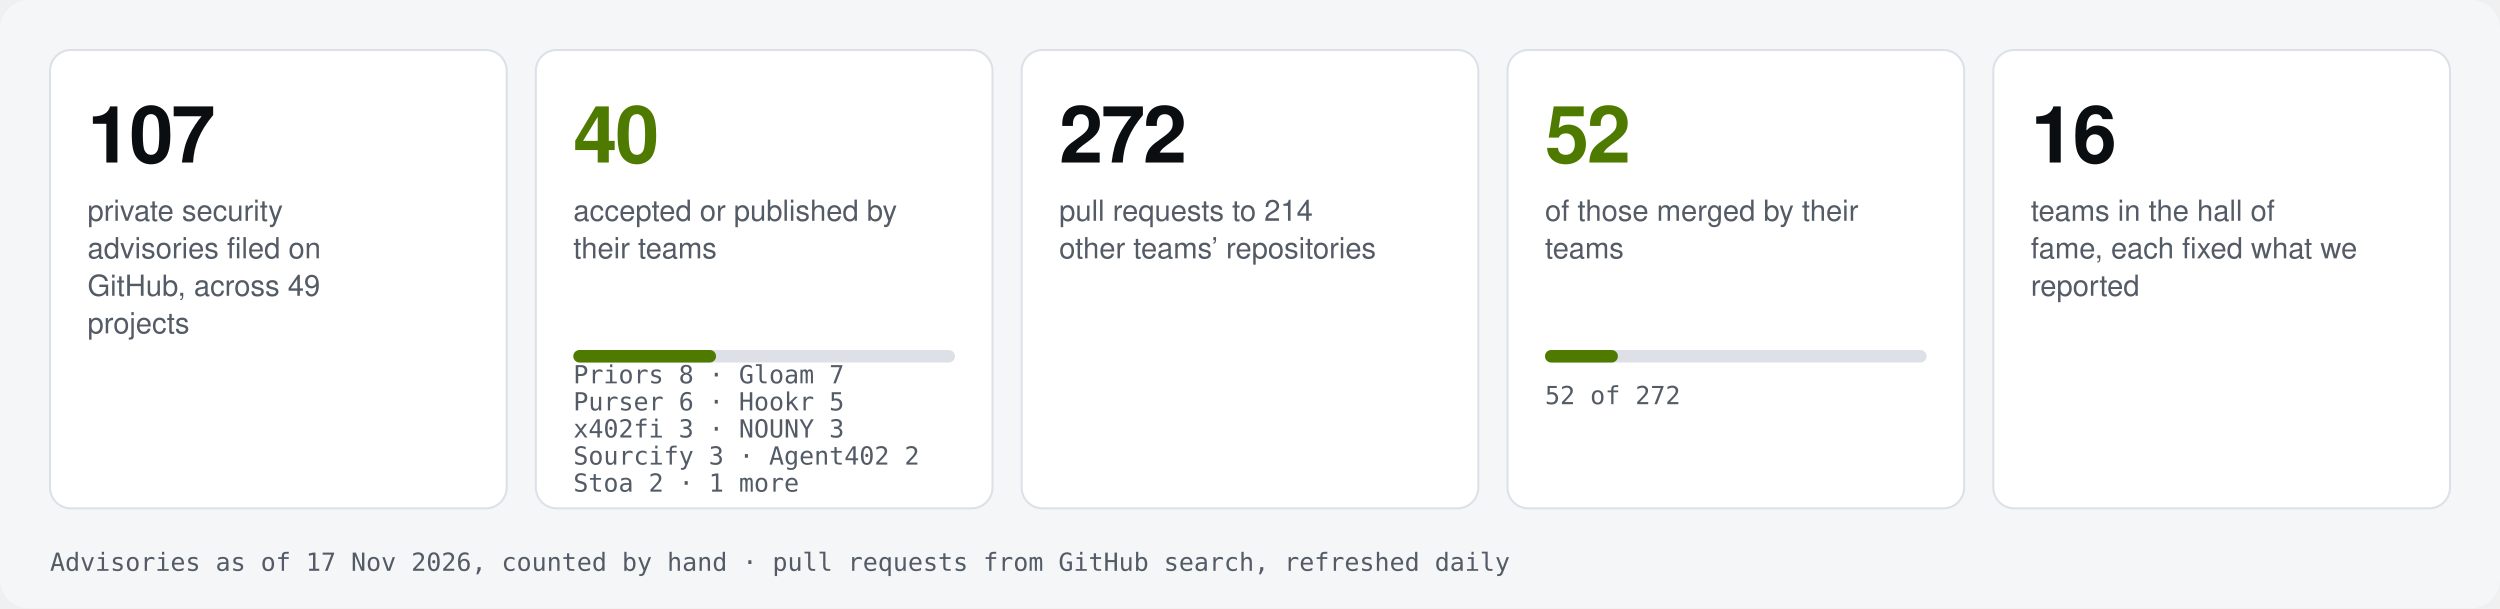
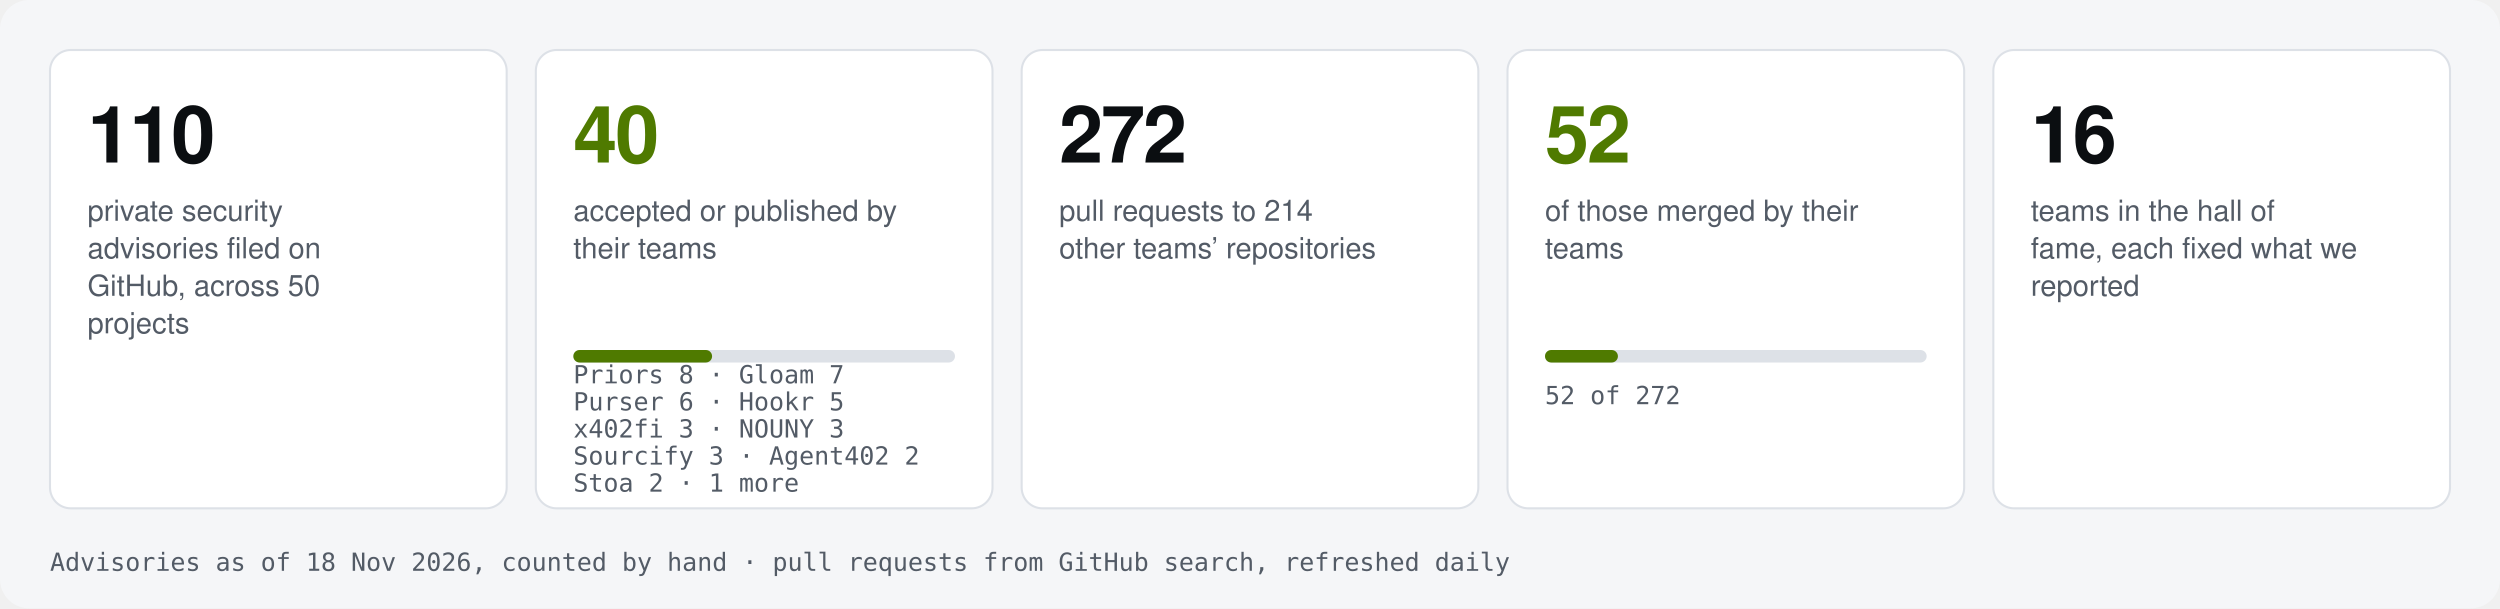
- <svg xmlns="http://www.w3.org/2000/svg" width="1200" height="292" viewBox="0 0 1200 292" role="img" aria-label="107 private security advisories filed on GitHub across 49 projects, 40 accepted or published; 272 pull requests to 214 other teams' repositories, 52 merged; 16 teams in the hall of fame">
+ <svg xmlns="http://www.w3.org/2000/svg" width="1200" height="292" viewBox="0 0 1200 292" role="img" aria-label="110 private security advisories filed on GitHub across 50 projects, 40 accepted or published; 272 pull requests to 214 other teams' repositories, 52 merged; 16 teams in the hall of fame">
  <style>.g{transform-box:fill-box;transform-origin:left;animation:grow 1.2s ease-out both}@keyframes grow{from{transform:scaleX(0)}}@media (prefers-reduced-motion: reduce){*{animation:none!important}}</style>
  <rect width="1200" height="292" rx="14" fill="#F5F6F8" />
  <g>
    <rect x="24.0" y="24" width="219.2" height="220" rx="10" fill="#FFFFFF" stroke="#DDE1E7" />
-     <text x="42.0" y="78" font-family="-apple-system,BlinkMacSystemFont,'Segoe UI',Helvetica,Arial,sans-serif" font-size="38" font-weight="700" letter-spacing="-1" fill="#0B0E11">107</text>
+     <text x="42.0" y="78" font-family="-apple-system,BlinkMacSystemFont,'Segoe UI',Helvetica,Arial,sans-serif" font-size="38" font-weight="700" letter-spacing="-1" fill="#0B0E11">110</text>
    <text x="42.0" y="106" text-anchor="start" font-family="-apple-system,BlinkMacSystemFont,'Segoe UI',Helvetica,Arial,sans-serif" font-size="14" font-weight="400" fill="#535B66">private security</text>
    <text x="42.0" y="124" text-anchor="start" font-family="-apple-system,BlinkMacSystemFont,'Segoe UI',Helvetica,Arial,sans-serif" font-size="14" font-weight="400" fill="#535B66">advisories filed on</text>
-     <text x="42.0" y="142" text-anchor="start" font-family="-apple-system,BlinkMacSystemFont,'Segoe UI',Helvetica,Arial,sans-serif" font-size="14" font-weight="400" fill="#535B66">GitHub, across 49</text>
+     <text x="42.0" y="142" text-anchor="start" font-family="-apple-system,BlinkMacSystemFont,'Segoe UI',Helvetica,Arial,sans-serif" font-size="14" font-weight="400" fill="#535B66">GitHub, across 50</text>
    <text x="42.0" y="160" text-anchor="start" font-family="-apple-system,BlinkMacSystemFont,'Segoe UI',Helvetica,Arial,sans-serif" font-size="14" font-weight="400" fill="#535B66">projects</text>
  </g>
  <g>
    <rect x="257.2" y="24" width="219.2" height="220" rx="10" fill="#FFFFFF" stroke="#DDE1E7" />
    <text x="275.2" y="78" font-family="-apple-system,BlinkMacSystemFont,'Segoe UI',Helvetica,Arial,sans-serif" font-size="38" font-weight="700" letter-spacing="-1" fill="#4F7A00">40</text>
    <text x="275.2" y="106" text-anchor="start" font-family="-apple-system,BlinkMacSystemFont,'Segoe UI',Helvetica,Arial,sans-serif" font-size="14" font-weight="400" fill="#535B66">accepted or published by</text>
    <text x="275.2" y="124" text-anchor="start" font-family="-apple-system,BlinkMacSystemFont,'Segoe UI',Helvetica,Arial,sans-serif" font-size="14" font-weight="400" fill="#535B66">their teams</text>
    <rect x="275.2" y="168" width="183.2" height="6" rx="3" fill="#DDE1E7" />
-     <rect class="g" style="animation-delay:0.35s" x="275.2" y="168" width="68.5" height="6" rx="3" fill="#4F7A00" />
+     <rect class="g" style="animation-delay:0.35s" x="275.2" y="168" width="66.6" height="6" rx="3" fill="#4F7A00" />
    <text x="275.2" y="184" font-family="ui-monospace,SFMono-Regular,'SF Mono',Menlo,Consolas,monospace" font-size="12" fill="#535B66">Priors 8 · Gloam 7</text>
    <text x="275.2" y="197" font-family="ui-monospace,SFMono-Regular,'SF Mono',Menlo,Consolas,monospace" font-size="12" fill="#535B66">Purser 6 · Hookr 5</text>
    <text x="275.2" y="210" font-family="ui-monospace,SFMono-Regular,'SF Mono',Menlo,Consolas,monospace" font-size="12" fill="#535B66">x402fi 3 · NOUNY 3</text>
    <text x="275.2" y="223" font-family="ui-monospace,SFMono-Regular,'SF Mono',Menlo,Consolas,monospace" font-size="12" fill="#535B66">Sourcify 3 · Agent402 2</text>
    <text x="275.2" y="236" font-family="ui-monospace,SFMono-Regular,'SF Mono',Menlo,Consolas,monospace" font-size="12" fill="#535B66">Stoa 2 · 1 more</text>
  </g>
  <g>
    <rect x="490.4" y="24" width="219.2" height="220" rx="10" fill="#FFFFFF" stroke="#DDE1E7" />
    <text x="508.4" y="78" font-family="-apple-system,BlinkMacSystemFont,'Segoe UI',Helvetica,Arial,sans-serif" font-size="38" font-weight="700" letter-spacing="-1" fill="#0B0E11">272</text>
    <text x="508.4" y="106" text-anchor="start" font-family="-apple-system,BlinkMacSystemFont,'Segoe UI',Helvetica,Arial,sans-serif" font-size="14" font-weight="400" fill="#535B66">pull requests to 214</text>
    <text x="508.4" y="124" text-anchor="start" font-family="-apple-system,BlinkMacSystemFont,'Segoe UI',Helvetica,Arial,sans-serif" font-size="14" font-weight="400" fill="#535B66">other teams’ repositories</text>
  </g>
  <g>
    <rect x="723.6" y="24" width="219.2" height="220" rx="10" fill="#FFFFFF" stroke="#DDE1E7" />
    <text x="741.6" y="78" font-family="-apple-system,BlinkMacSystemFont,'Segoe UI',Helvetica,Arial,sans-serif" font-size="38" font-weight="700" letter-spacing="-1" fill="#4F7A00">52</text>
    <text x="741.6" y="106" text-anchor="start" font-family="-apple-system,BlinkMacSystemFont,'Segoe UI',Helvetica,Arial,sans-serif" font-size="14" font-weight="400" fill="#535B66">of those merged by their</text>
    <text x="741.6" y="124" text-anchor="start" font-family="-apple-system,BlinkMacSystemFont,'Segoe UI',Helvetica,Arial,sans-serif" font-size="14" font-weight="400" fill="#535B66">teams</text>
    <rect x="741.6" y="168" width="183.2" height="6" rx="3" fill="#DDE1E7" />
    <rect class="g" style="animation-delay:0.65s" x="741.6" y="168" width="35.0" height="6" rx="3" fill="#4F7A00" />
    <text x="741.6" y="194" font-family="ui-monospace,SFMono-Regular,'SF Mono',Menlo,Consolas,monospace" font-size="12" fill="#535B66">52 of 272</text>
  </g>
  <g>
    <rect x="956.8" y="24" width="219.2" height="220" rx="10" fill="#FFFFFF" stroke="#DDE1E7" />
    <text x="974.8" y="78" font-family="-apple-system,BlinkMacSystemFont,'Segoe UI',Helvetica,Arial,sans-serif" font-size="38" font-weight="700" letter-spacing="-1" fill="#0B0E11">16</text>
    <text x="974.8" y="106" text-anchor="start" font-family="-apple-system,BlinkMacSystemFont,'Segoe UI',Helvetica,Arial,sans-serif" font-size="14" font-weight="400" fill="#535B66">teams in the hall of</text>
    <text x="974.8" y="124" text-anchor="start" font-family="-apple-system,BlinkMacSystemFont,'Segoe UI',Helvetica,Arial,sans-serif" font-size="14" font-weight="400" fill="#535B66">fame, each fixed what we</text>
    <text x="974.8" y="142" text-anchor="start" font-family="-apple-system,BlinkMacSystemFont,'Segoe UI',Helvetica,Arial,sans-serif" font-size="14" font-weight="400" fill="#535B66">reported</text>
  </g>
-   <text x="24" y="274" font-family="ui-monospace,SFMono-Regular,'SF Mono',Menlo,Consolas,monospace" font-size="12" fill="#535B66">Advisories as of 17 Nov 2026, counted by hand · pull requests from GitHub search, refreshed daily</text>
+   <text x="24" y="274" font-family="ui-monospace,SFMono-Regular,'SF Mono',Menlo,Consolas,monospace" font-size="12" fill="#535B66">Advisories as of 18 Nov 2026, counted by hand · pull requests from GitHub search, refreshed daily</text>
</svg>
